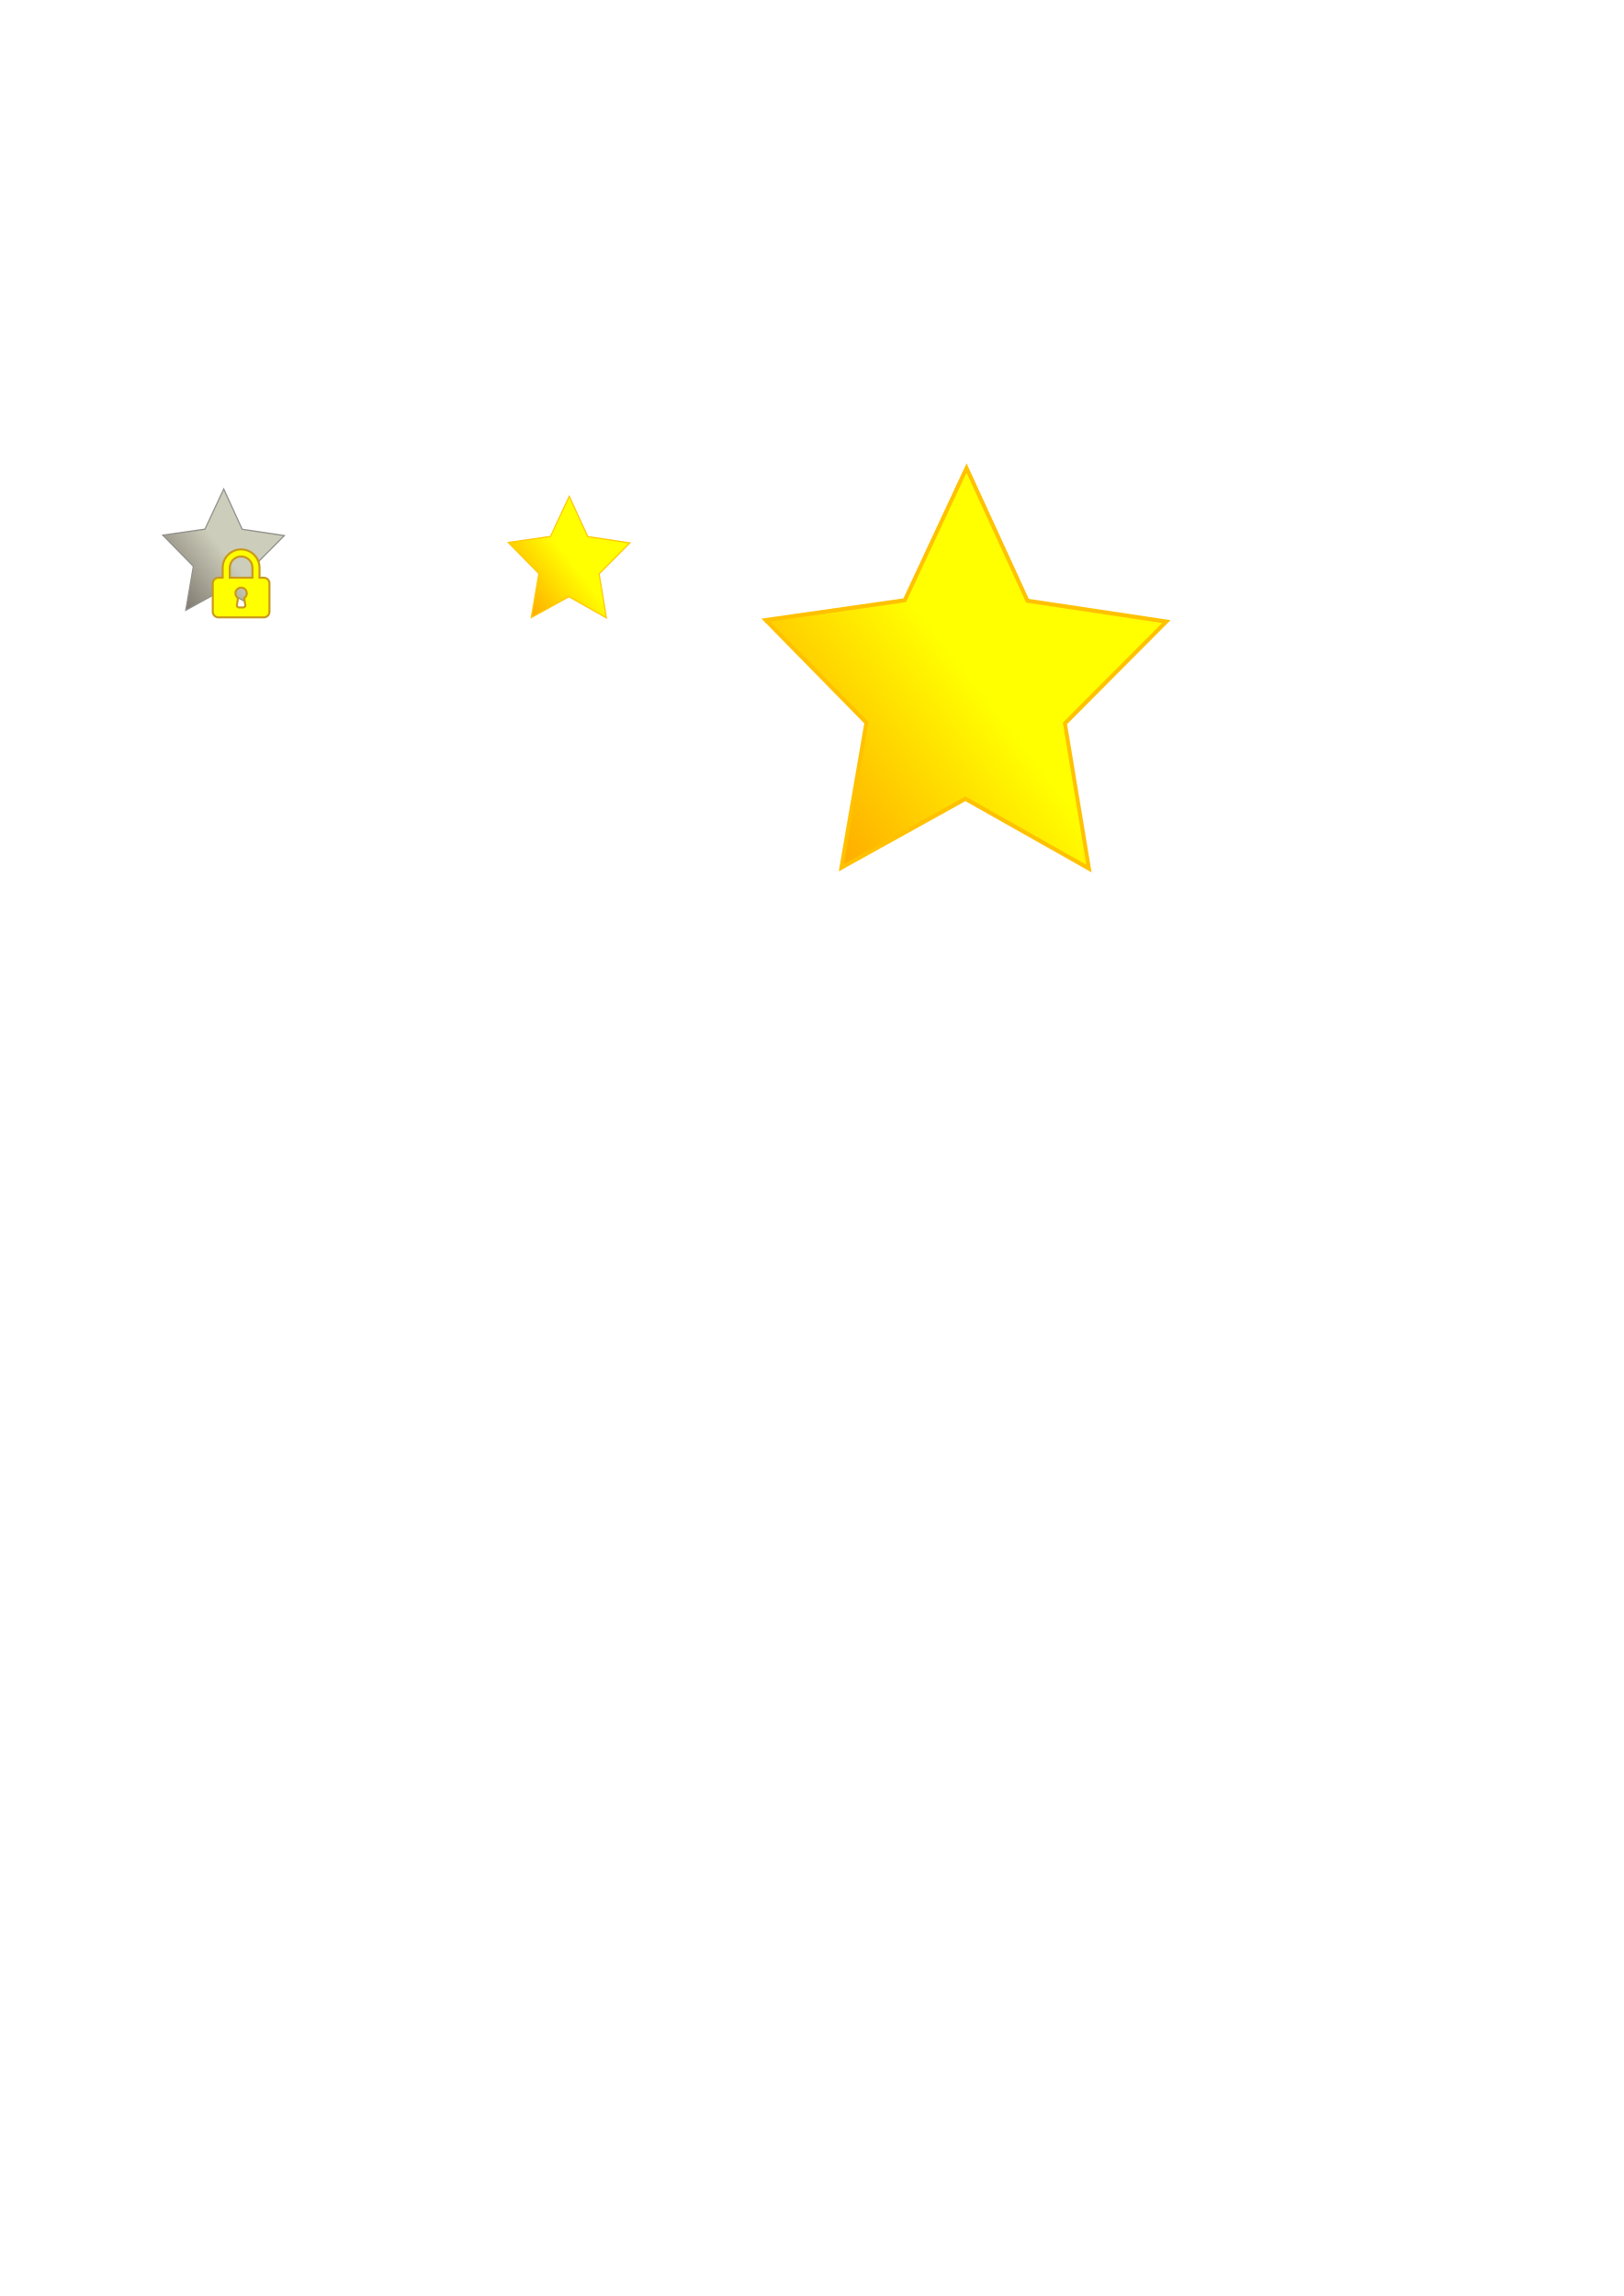
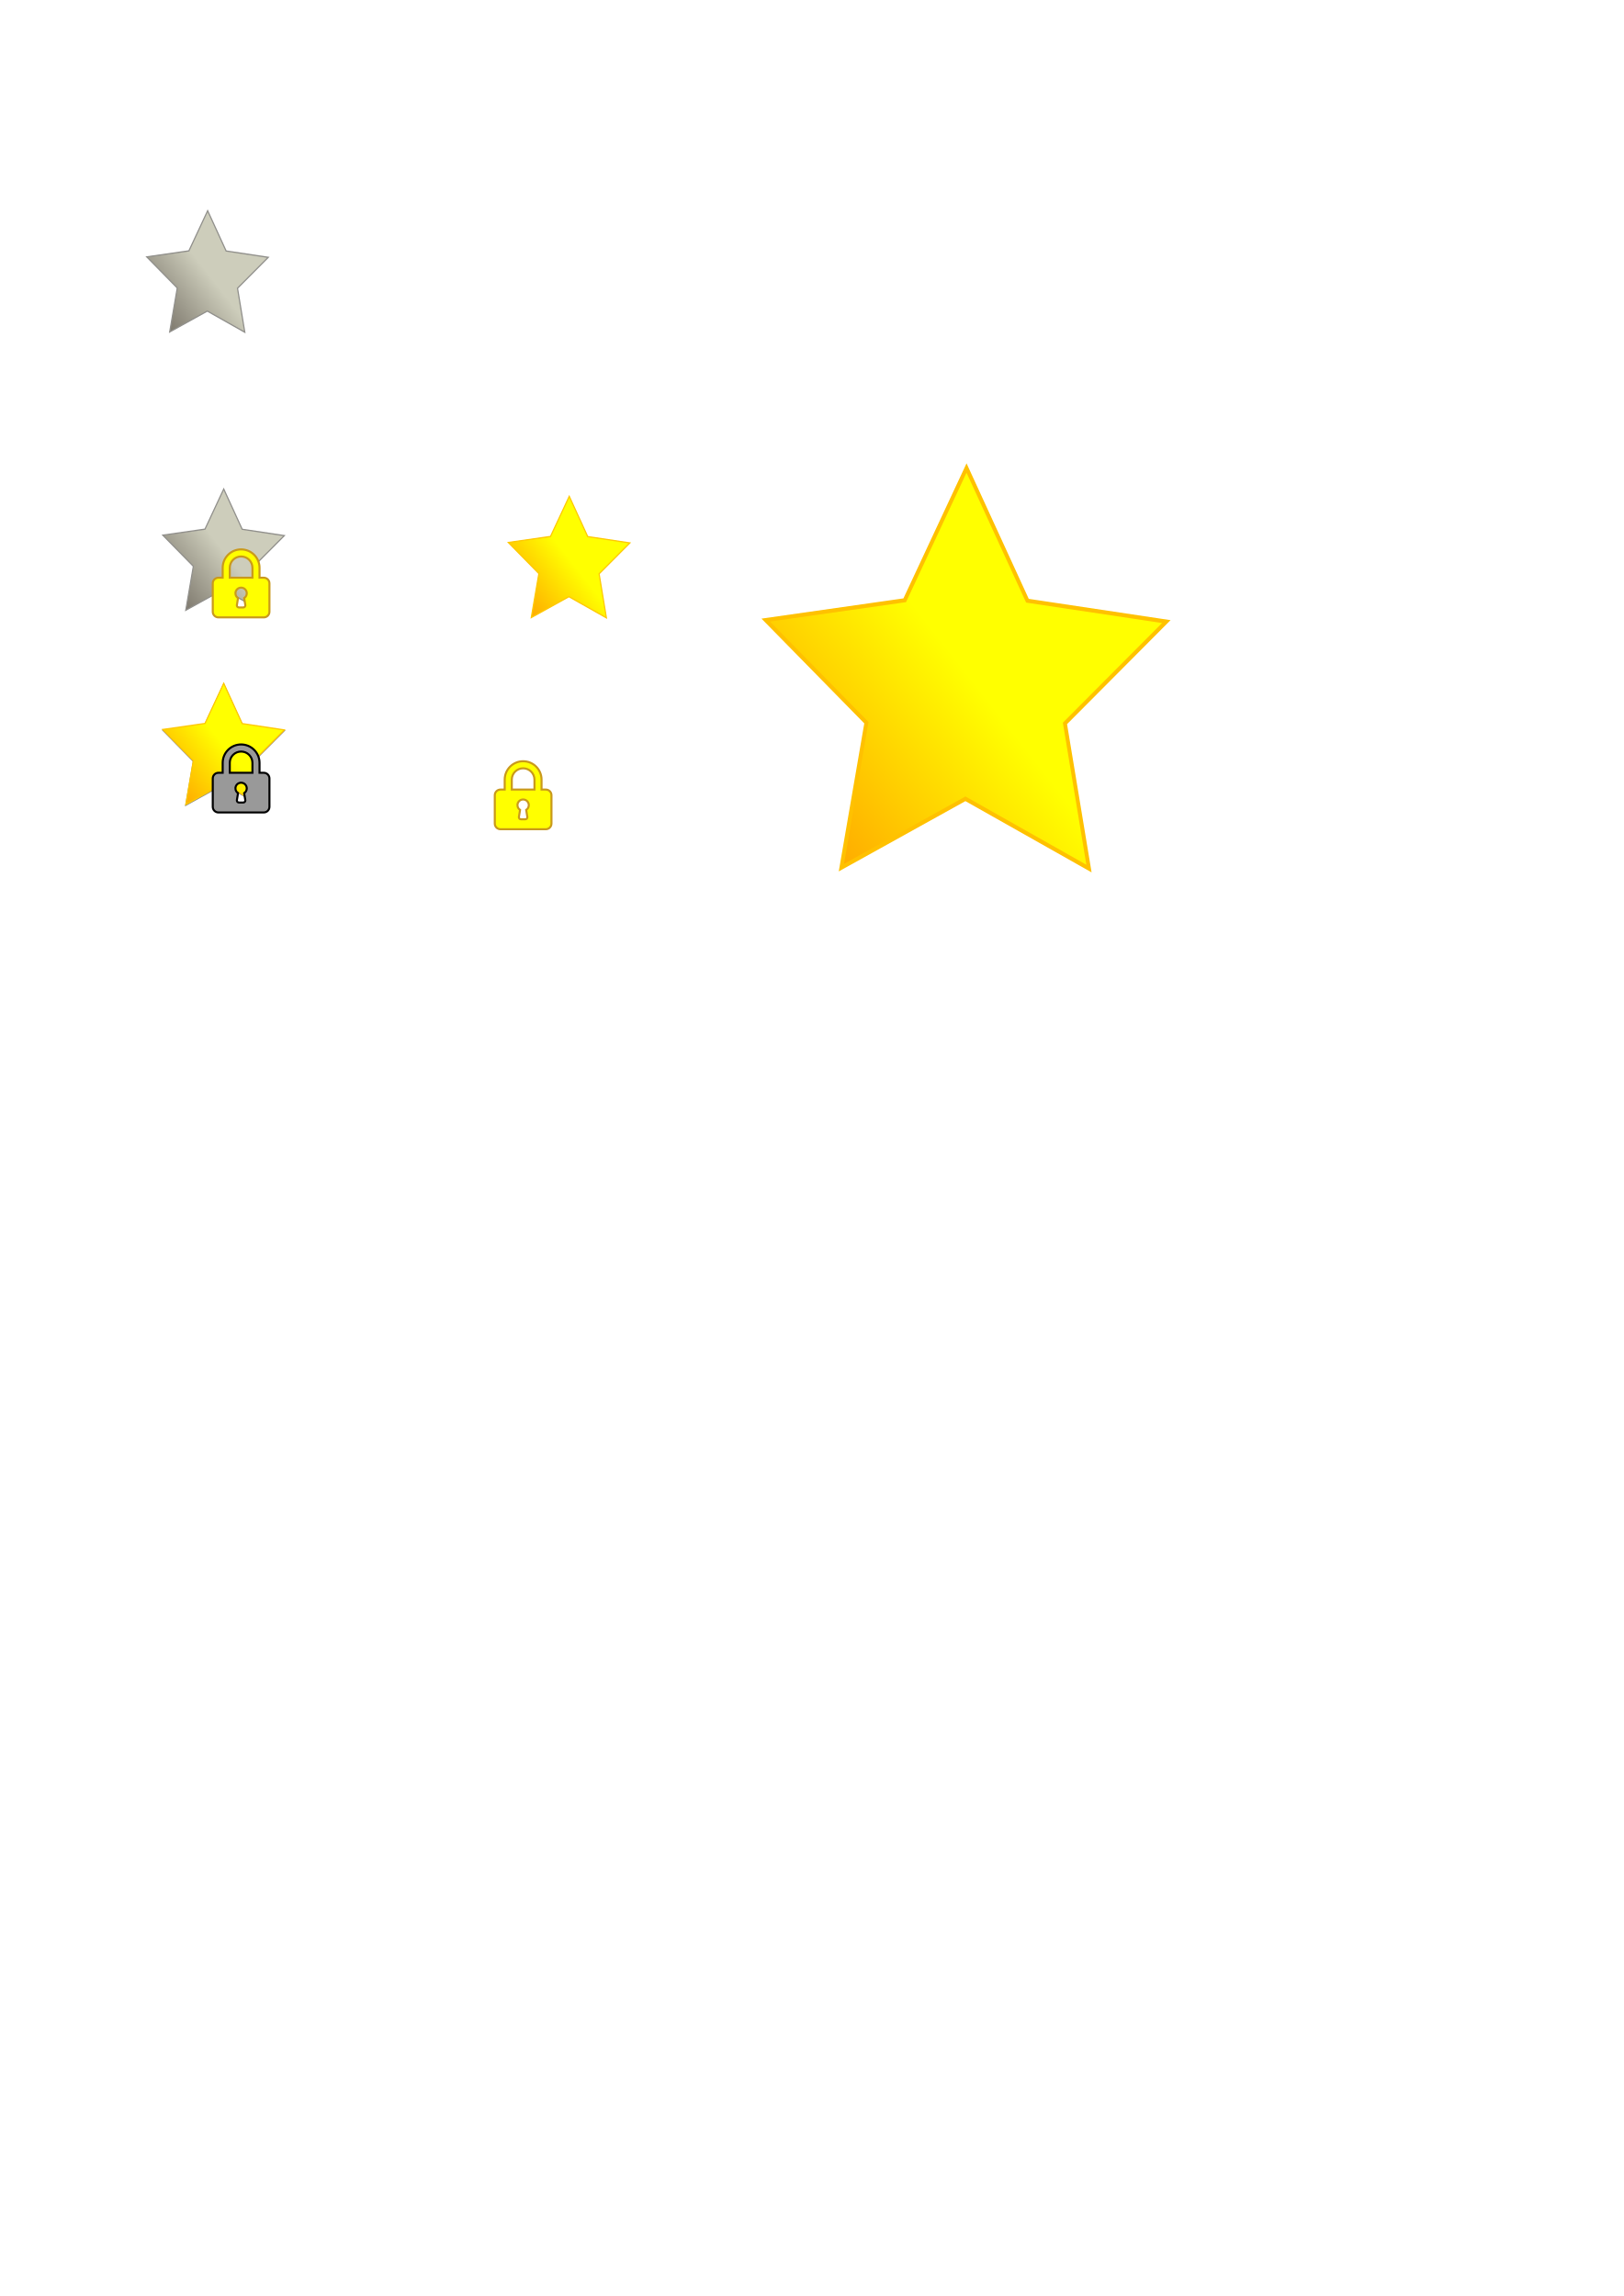
<svg xmlns="http://www.w3.org/2000/svg" xmlns:xlink="http://www.w3.org/1999/xlink" width="210mm" height="297mm" id="svg6428" version="1.1">
  <defs id="defs6430">
    <linearGradient xlink:href="#linearGradient4979" id="linearGradient4985" x1="152.283" y1="136.506" x2="89.529" y2="143.849" gradientUnits="userSpaceOnUse" />
    <linearGradient id="linearGradient4979">
      <stop style="stop-color:#ffff00;stop-opacity:1;" offset="0" id="stop4981" />
      <stop style="stop-color:#ff9e00;stop-opacity:1;" offset="1" id="stop4983" />
    </linearGradient>
    <linearGradient y2="143.849" x2="89.529" y1="136.506" x1="152.283" gradientUnits="userSpaceOnUse" id="linearGradient5002" xlink:href="#linearGradient4979-4" />
    <linearGradient id="linearGradient4979-4">
      <stop style="stop-color:#ffff00;stop-opacity:1;" offset="0" id="stop4981-5" />
      <stop style="stop-color:#ff9e00;stop-opacity:1;" offset="1" id="stop4983-4" />
    </linearGradient>
    <linearGradient y2="143.849" x2="89.529" y1="136.506" x1="152.283" gradientUnits="userSpaceOnUse" id="linearGradient6426" xlink:href="#linearGradient4979" />
    <linearGradient y2="143.849" x2="89.529" y1="136.506" x1="152.283" gradientUnits="userSpaceOnUse" id="linearGradient5002-0" xlink:href="#linearGradient4979-4-3" />
    <linearGradient id="linearGradient4979-4-3">
      <stop style="stop-color:#cdcdbb;stop-opacity:1;" offset="0" id="stop4981-5-5" />
      <stop style="stop-color:#726c62;stop-opacity:1;" offset="1" id="stop4983-4-2" />
    </linearGradient>
    <linearGradient y2="143.849" x2="89.529" y1="136.506" x1="152.283" gradientUnits="userSpaceOnUse" id="linearGradient6478" xlink:href="#linearGradient4979-4-3" />
+     <linearGradient y2="143.849" x2="89.529" y1="136.506" x1="152.283" gradientUnits="userSpaceOnUse" id="linearGradient5002-7" xlink:href="#linearGradient4979-4-4" />
+     <linearGradient id="linearGradient4979-4-4">
+       <stop style="stop-color:#ffff00;stop-opacity:1;" offset="0" id="stop4981-5-0" />
+       <stop style="stop-color:#ff9e00;stop-opacity:1;" offset="1" id="stop4983-4-9" />
+     </linearGradient>
+     <linearGradient y2="143.849" x2="89.529" y1="136.506" x1="152.283" gradientUnits="userSpaceOnUse" id="linearGradient3033" xlink:href="#linearGradient4979-4-4" />
+     <linearGradient y2="143.849" x2="89.529" y1="136.506" x1="152.283" gradientUnits="userSpaceOnUse" id="linearGradient6478-8" xlink:href="#linearGradient4979-4-3-8" />
+     <linearGradient id="linearGradient4979-4-3-8">
+       <stop style="stop-color:#cdcdbb;stop-opacity:1;" offset="0" id="stop4981-5-5-2" />
+       <stop style="stop-color:#726c62;stop-opacity:1;" offset="1" id="stop4983-4-2-4" />
+     </linearGradient>
+     <linearGradient y2="143.849" x2="89.529" y1="136.506" x1="152.283" gradientUnits="userSpaceOnUse" id="linearGradient3068" xlink:href="#linearGradient4979-4-3-8" />
+     <linearGradient y2="143.849" x2="89.529" y1="136.506" x1="152.283" gradientUnits="userSpaceOnUse" id="linearGradient5002-1" xlink:href="#linearGradient4979-4-7" />
+     <linearGradient id="linearGradient4979-4-7">
+       <stop style="stop-color:#ffff00;stop-opacity:1;" offset="0" id="stop4981-5-1" />
+       <stop style="stop-color:#ff9e00;stop-opacity:1;" offset="1" id="stop4983-4-1" />
+     </linearGradient>
+     <linearGradient y2="143.849" x2="89.529" y1="136.506" x1="152.283" gradientUnits="userSpaceOnUse" id="linearGradient3104" xlink:href="#linearGradient4979-4-7" />
+     <linearGradient y2="143.849" x2="89.529" y1="136.506" x1="152.283" gradientUnits="userSpaceOnUse" id="linearGradient6478-2" xlink:href="#linearGradient4979-4-3-7" />
+     <linearGradient id="linearGradient4979-4-3-7">
+       <stop style="stop-color:#cdcdbb;stop-opacity:1;" offset="0" id="stop4981-5-5-6" />
+       <stop style="stop-color:#726c62;stop-opacity:1;" offset="1" id="stop4983-4-2-1" />
+     </linearGradient>
+     <linearGradient y2="143.849" x2="89.529" y1="136.506" x1="152.283" gradientUnits="userSpaceOnUse" id="linearGradient3139" xlink:href="#linearGradient4979-4-3-7" />
  </defs>
  <g id="layer1">
    <path transform="matrix(1.605155,-1.086308,1.03433,1.685819,86.29035,263.5046)" d="m 202.077,154.173 -35.26,6.813 -13.995,33.073 -17.376,-31.429 -35.779,-3.09 24.521,-26.238 -8.117,-34.983 32.531,15.213 30.762,-18.53 -4.416,35.64 z" id="path3959-0" style="fill:url(#linearGradient6426);fill-opacity:1;stroke:#ffc100;stroke-opacity:1" />
    <path transform="matrix(0.486947,-0.3295472,0.313779,0.5114174,161.1111,253.1827)" d="m 202.077,154.173 -35.26,6.813 -13.995,33.073 -17.376,-31.429 -35.779,-3.09 24.521,-26.238 -8.117,-34.983 32.531,15.213 30.762,-18.53 -4.416,35.64 z" id="path3959-0-9" style="fill:url(#linearGradient5002);fill-opacity:1;stroke:#ffc800;stroke-opacity:1" />
    <path transform="matrix(0.486947,-0.3295472,0.313779,0.5114174,-7.788419,249.6103)" d="m 202.077,154.173 -35.26,6.813 -13.995,33.073 -17.376,-31.429 -35.779,-3.09 24.521,-26.238 -8.117,-34.983 32.531,15.213 30.762,-18.53 -4.416,35.64 z" id="path3959-0-9-8" style="fill:url(#linearGradient6478);fill-opacity:1;stroke:#908f8b;stroke-opacity:1" />
    <path style="fill:#ffff00;fill-rule:evenodd;fill-opacity:1;stroke:#c9991b;stroke-opacity:1" clip-rule="evenodd" d="m 108.853,277.601 v 4.848 h -2.078 c -1.531,0 -2.77,1.24 -2.77,2.77 v 13.852 c 0,1.531 1.24,2.77 2.77,2.77 h 22.163 c 1.531,0 2.771,-1.24 2.771,-2.77 v -13.852 c 0,-1.531 -1.24,-2.77 -2.771,-2.77 h -2.078 v -4.848 c 0,-4.973 -4.031,-9.004 -9.004,-9.004 -4.972,0 -9.004,4.031 -9.004,9.004 z m 3.463,4.848 v -4.848 c 0,-3.061 2.479,-5.541 5.541,-5.541 3.061,0 5.541,2.48 5.541,5.541 v 4.848 h -11.081 z m 2.77,7.618 c 0,-1.531 1.24,-2.77 2.77,-2.77 1.531,0 2.77,1.24 2.77,2.77 0,0.977 -0.506,1.836 -1.267,2.327 0,0 0.271,1.635 0.575,3.56 0,0.575 -0.464,1.039 -1.039,1.039 h -2.078 c -0.575,0 -1.039,-0.464 -1.039,-1.039 l 0.575,-3.56 c -0.762,-0.492 -1.268,-1.351 -1.268,-2.327 z" id="path3" />
+     <path style="fill:#ffff00;fill-opacity:1;fill-rule:evenodd;stroke:#c9991b;stroke-opacity:1" clip-rule="evenodd" d="m 246.711,381.172 v 4.848 h -2.078 c -1.531,0 -2.77,1.24 -2.77,2.77 v 13.852 c 0,1.531 1.24,2.77 2.77,2.77 h 22.163 c 1.531,0 2.771,-1.24 2.771,-2.77 v -13.852 c 0,-1.531 -1.24,-2.77 -2.771,-2.77 h -2.078 v -4.848 c 0,-4.973 -4.031,-9.004 -9.004,-9.004 -4.972,0 -9.004,4.031 -9.004,9.004 z m 3.463,4.848 v -4.848 c 0,-3.061 2.479,-5.541 5.541,-5.541 3.061,0 5.541,2.48 5.541,5.541 v 4.848 h -11.081 z m 2.77,7.618 c 0,-1.531 1.24,-2.77 2.77,-2.77 1.531,0 2.77,1.24 2.77,2.77 0,0.977 -0.506,1.836 -1.267,2.327 0,0 0.271,1.635 0.575,3.56 0,0.575 -0.464,1.039 -1.039,1.039 h -2.078 c -0.575,0 -1.039,-0.464 -1.039,-1.039 l 0.575,-3.56 c -0.762,-0.492 -1.268,-1.351 -1.268,-2.327 z" id="path3-1" />
+     <path transform="matrix(0.486947,-0.3295472,0.313779,0.5114174,-7.788419,344.9779)" d="m 202.077,154.173 -35.26,6.813 -13.995,33.073 -17.376,-31.429 -35.779,-3.09 24.521,-26.238 -8.117,-34.983 32.531,15.213 30.762,-18.53 -4.416,35.64 z" id="path3959-0-9-8-5" style="fill:url(#linearGradient3068);fill-opacity:1;stroke:#908f8b;stroke-opacity:1" />
+     <path transform="matrix(0.486947,-0.3295472,0.313779,0.5114174,-7.788423,344.6103)" d="m 202.077,154.173 -35.26,6.813 -13.995,33.073 -17.376,-31.429 -35.779,-3.09 24.521,-26.238 -8.117,-34.983 32.531,15.213 30.762,-18.53 -4.416,35.64 z" id="path3959-0-9-5" style="fill:url(#linearGradient3104);fill-opacity:1;stroke:#ffc800;stroke-opacity:1" />
+     <path style="fill:#999999;fill-opacity:1;fill-rule:evenodd;stroke:#000000;stroke-opacity:1" clip-rule="evenodd" d="m 108.853,372.969 v 4.848 h -2.078 c -1.531,0 -2.77,1.24 -2.77,2.77 v 13.852 c 0,1.531 1.24,2.77 2.77,2.77 h 22.163 c 1.531,0 2.771,-1.24 2.771,-2.77 v -13.852 c 0,-1.531 -1.24,-2.77 -2.771,-2.77 h -2.078 v -4.848 c 0,-4.973 -4.031,-9.004 -9.004,-9.004 -4.972,0 -9.004,4.031 -9.004,9.004 z m 3.463,4.848 v -4.848 c 0,-3.061 2.479,-5.541 5.541,-5.541 3.061,0 5.541,2.48 5.541,5.541 v 4.848 h -11.081 z m 2.77,7.618 c 0,-1.531 1.24,-2.77 2.77,-2.77 1.531,0 2.77,1.24 2.77,2.77 0,0.977 -0.506,1.836 -1.267,2.327 0,0 0.271,1.635 0.575,3.56 0,0.575 -0.464,1.039 -1.039,1.039 h -2.078 c -0.575,0 -1.039,-0.464 -1.039,-1.039 l 0.575,-3.56 c -0.762,-0.492 -1.268,-1.351 -1.268,-2.327 z" id="path3-5" />
+     <path transform="matrix(0.486947,-0.3295472,0.313779,0.5114174,-15.64556,113.5493)" d="m 202.077,154.173 -35.26,6.813 -13.995,33.073 -17.376,-31.429 -35.779,-3.09 24.521,-26.238 -8.117,-34.983 32.531,15.213 30.762,-18.53 -4.416,35.64 z" id="path3959-0-9-8-4" style="fill:url(#linearGradient3139);fill-opacity:1;stroke:#908f8b;stroke-opacity:1" />
  </g>
</svg>
